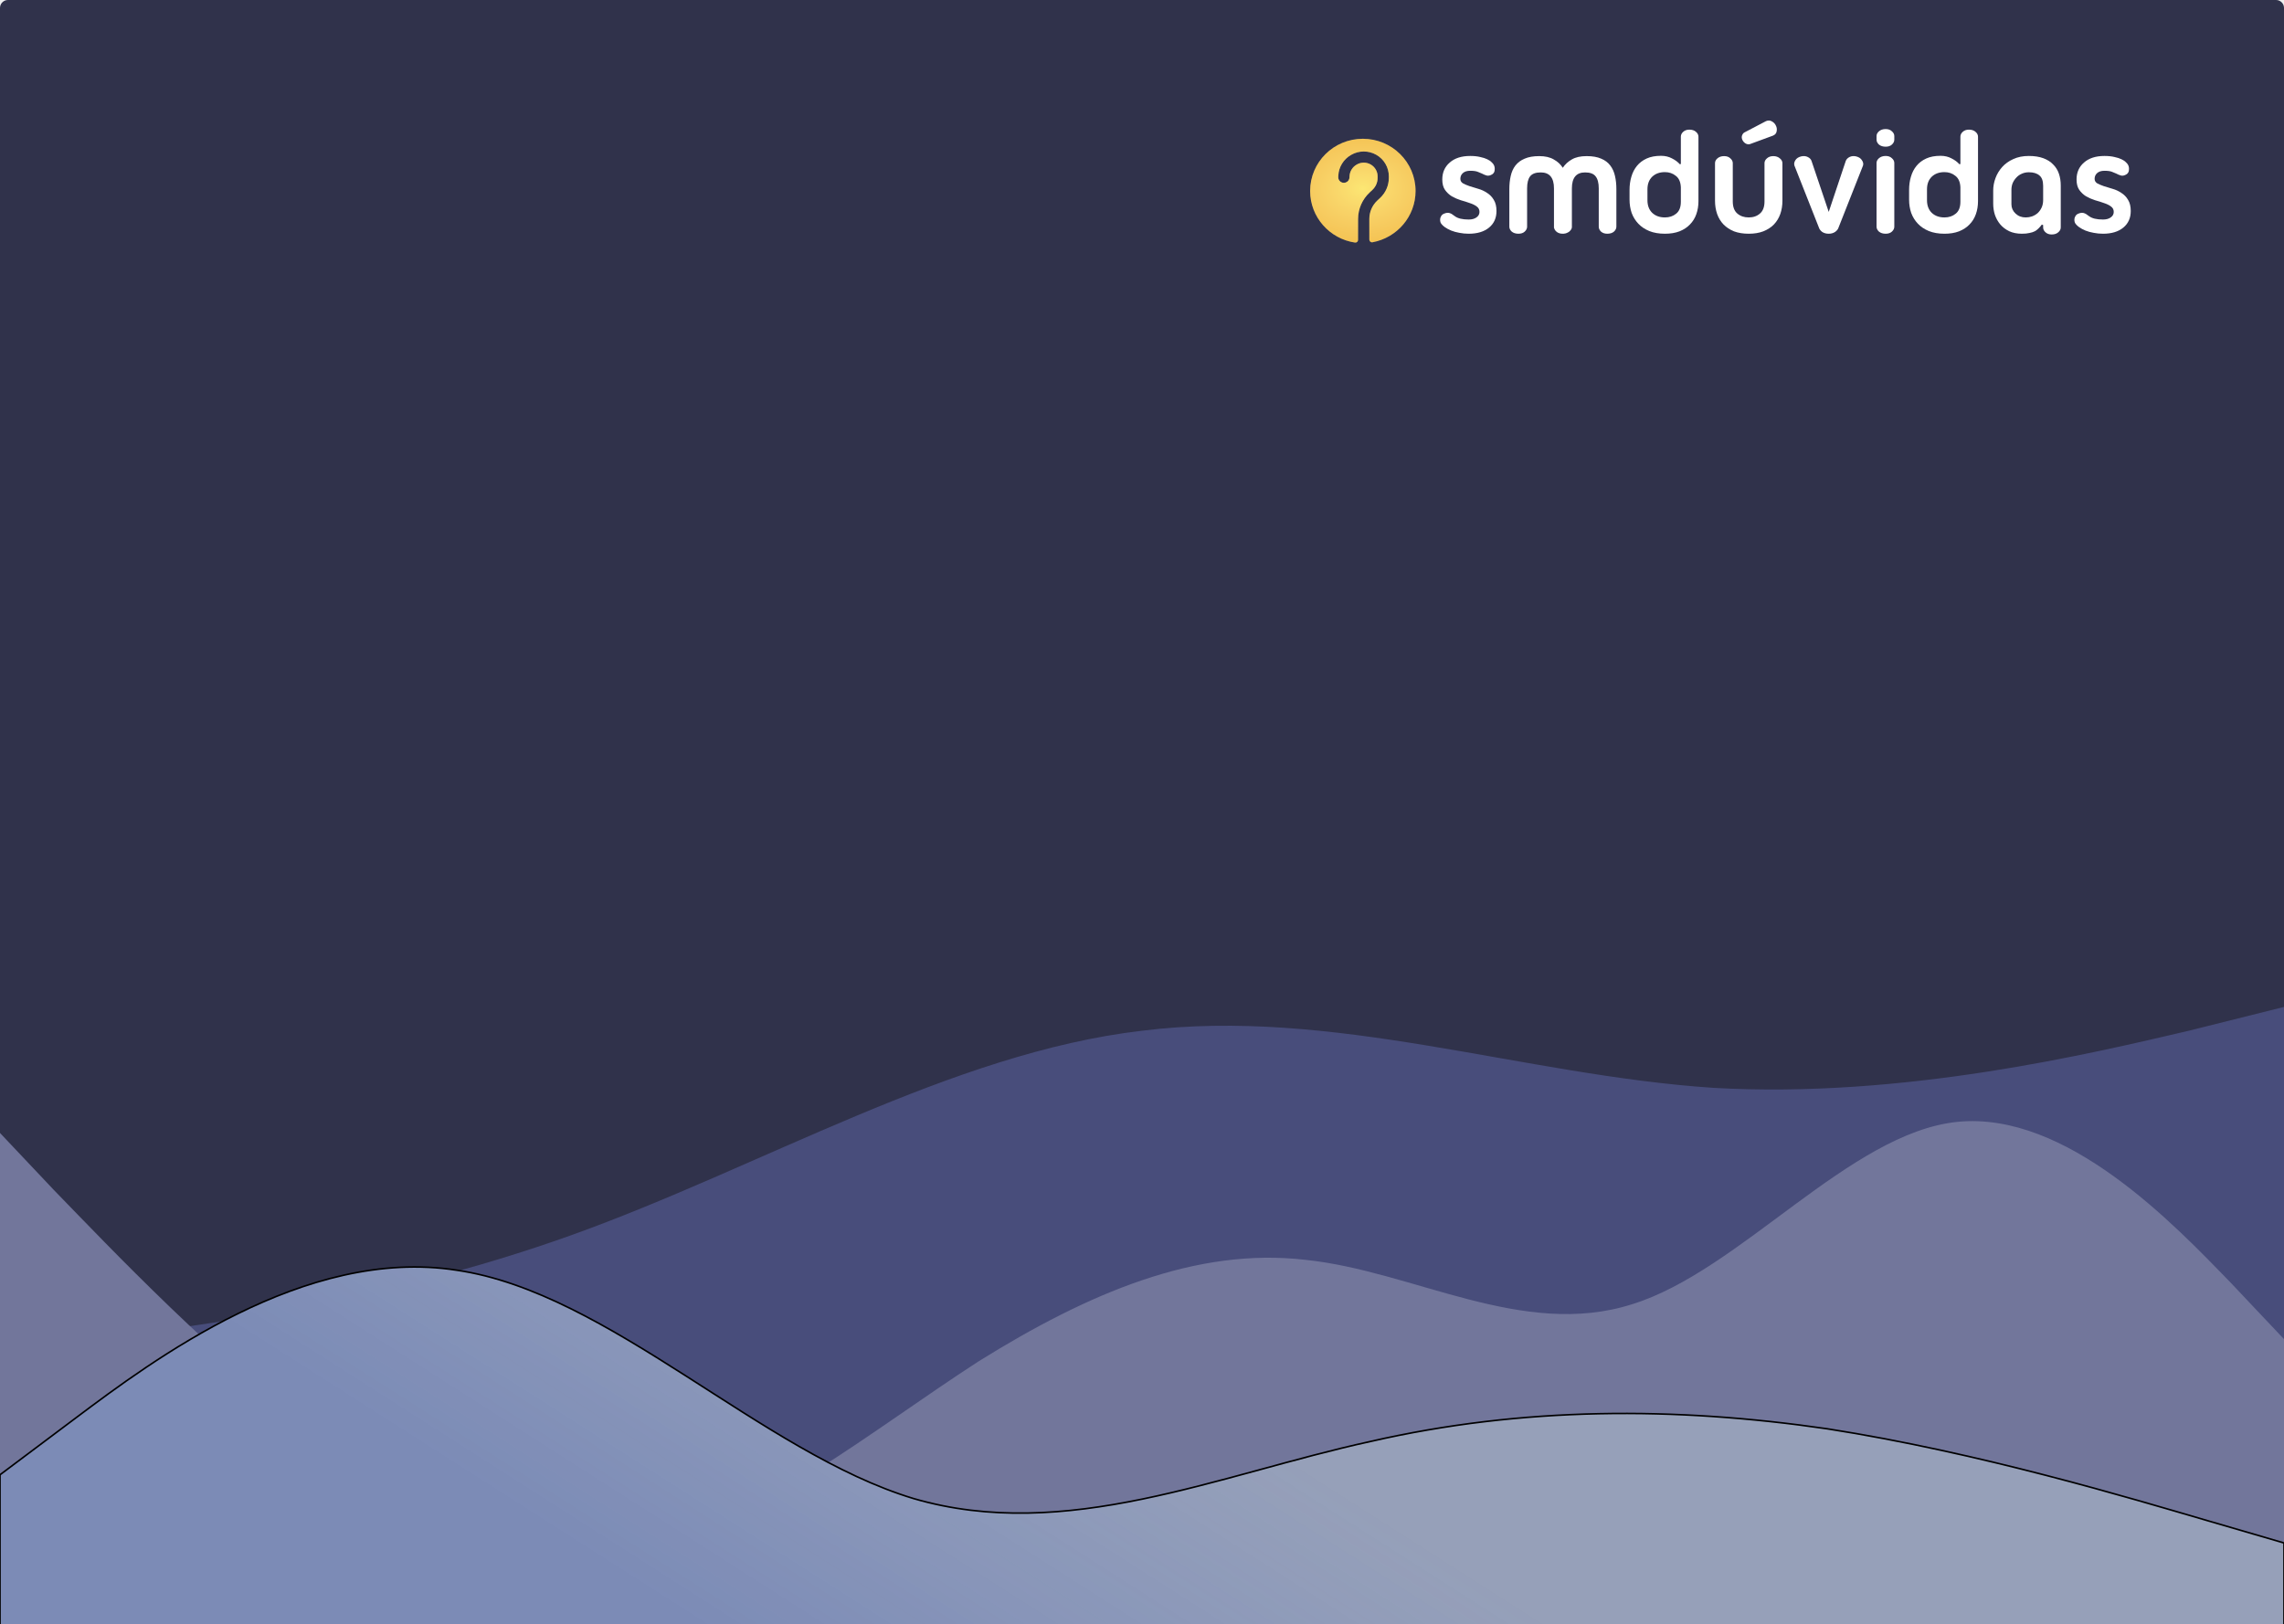
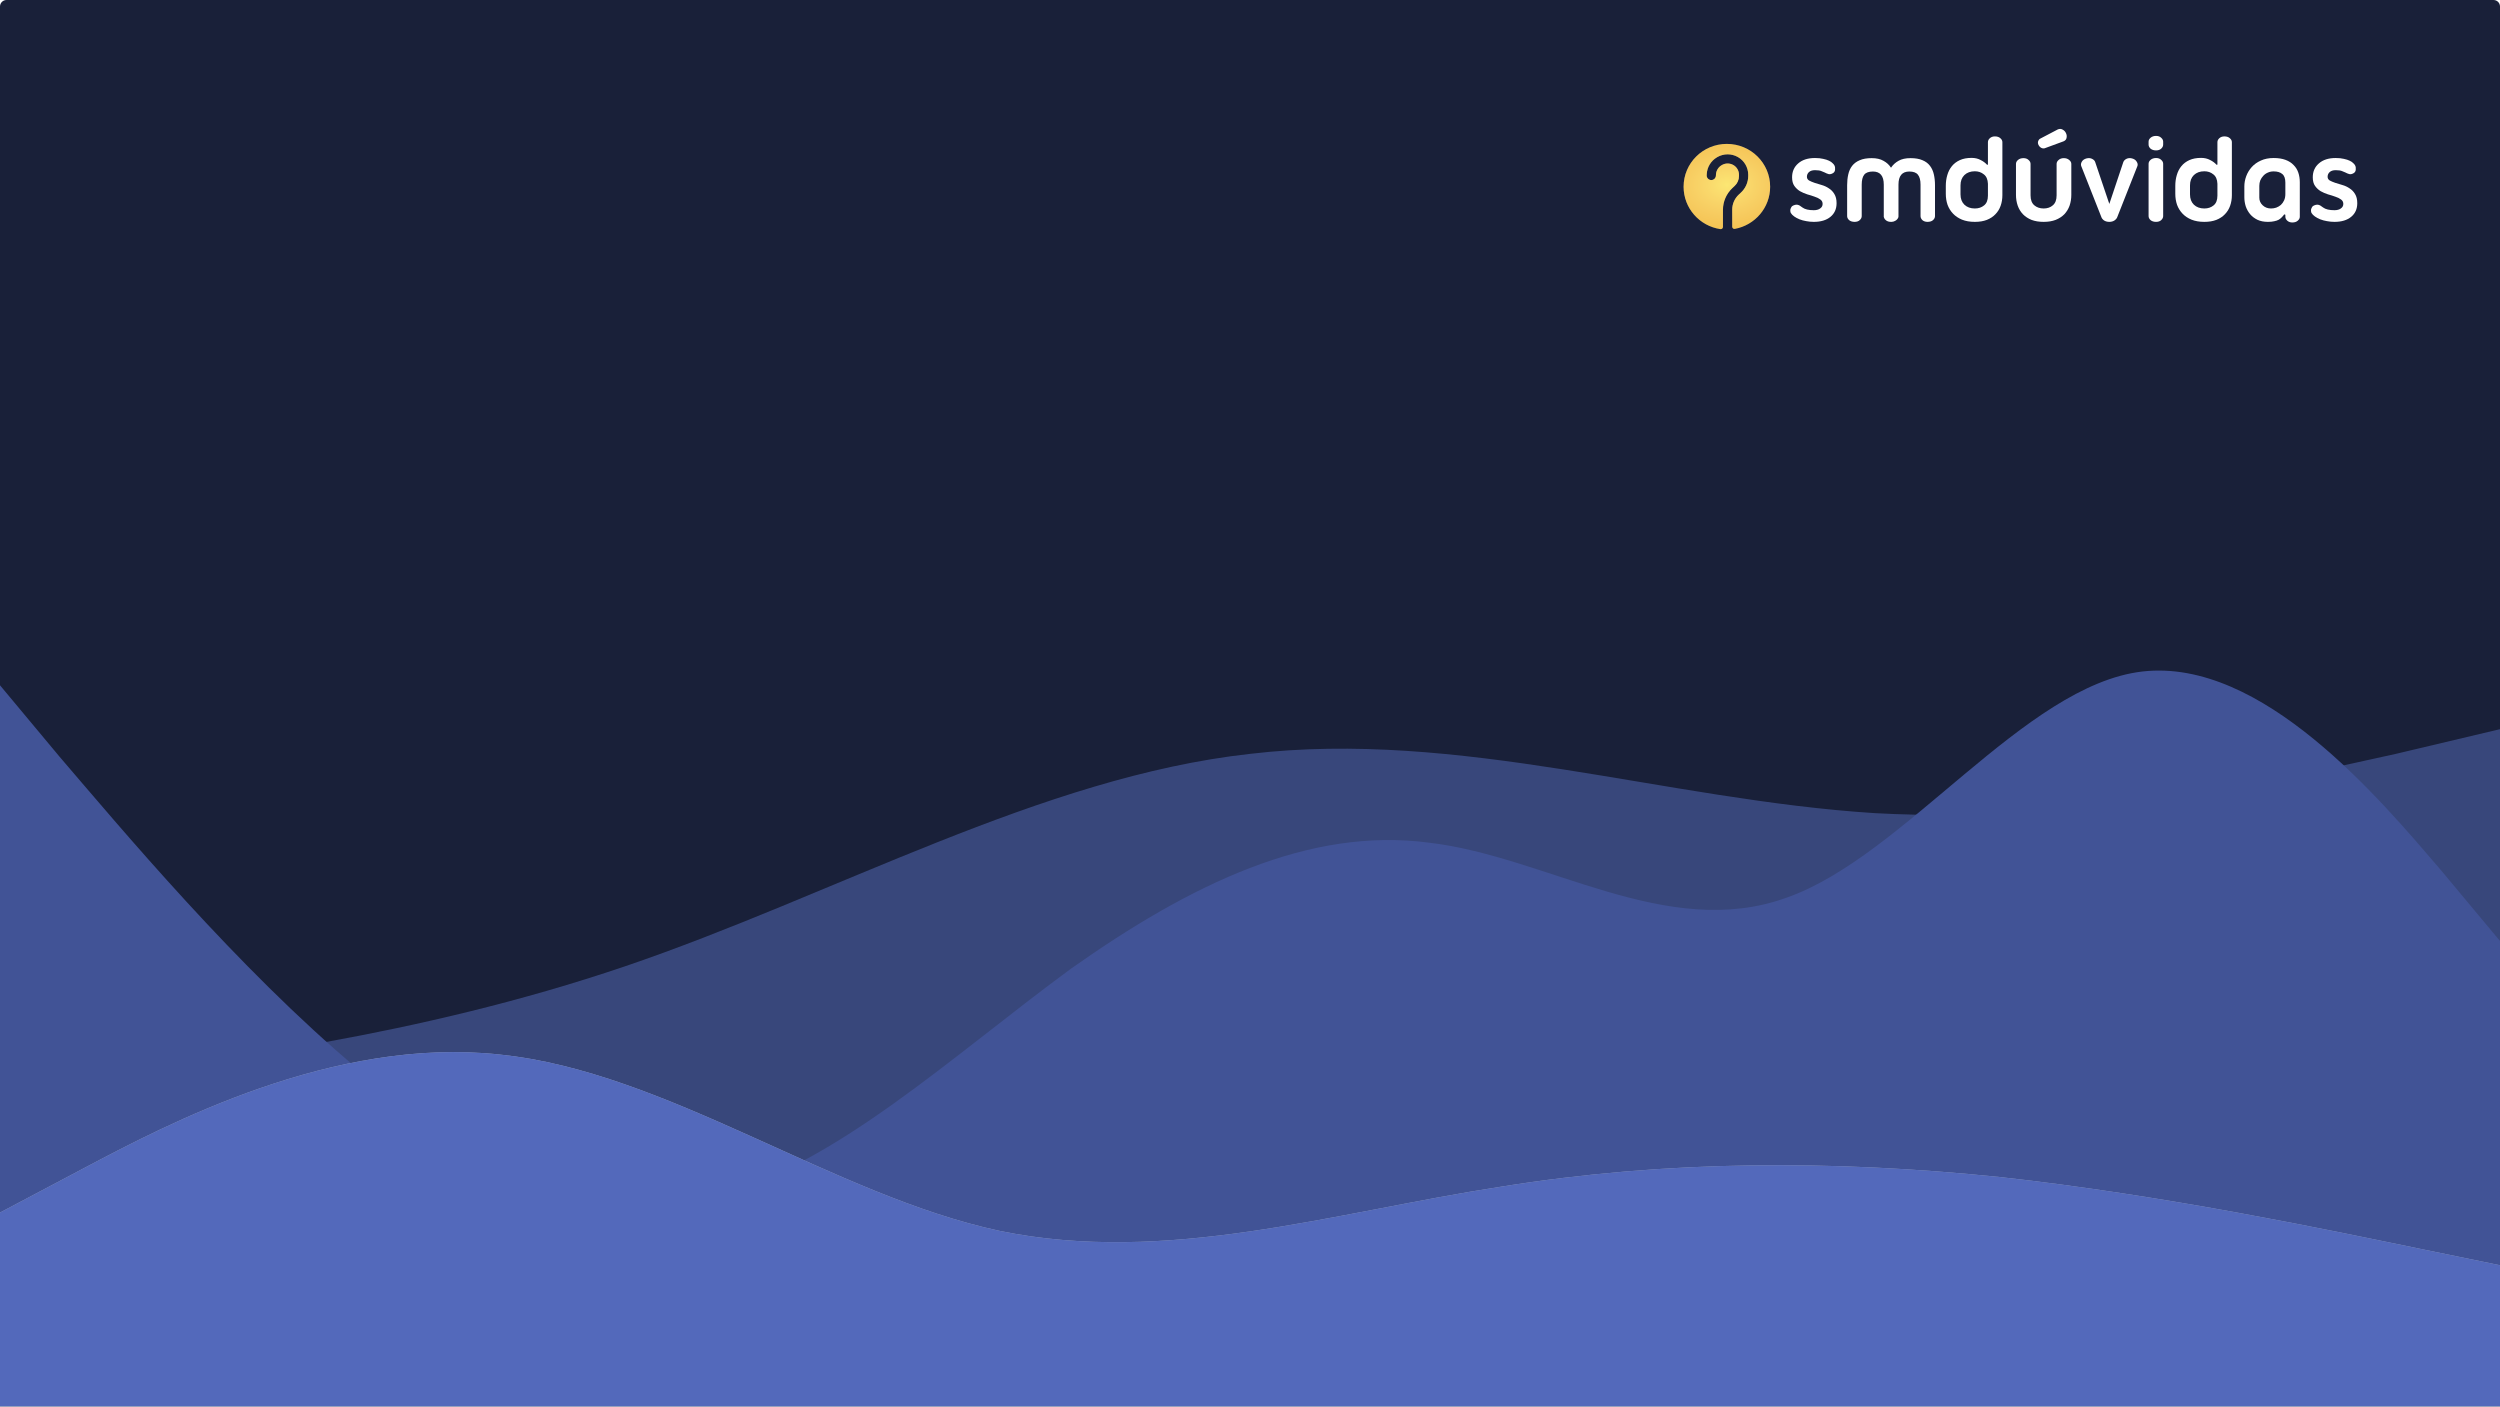
- <svg xmlns="http://www.w3.org/2000/svg" width="1440" height="1024" viewBox="0 0 1440 1024" fill="none">
-   <path d="M0 5C0 2.239 2.239 0 5 0H1435C1437.76 0 1440 2.239 1440 5V1024H0V5Z" fill="#30324B" />
-   <path fill-rule="evenodd" clip-rule="evenodd" d="M0 851L60 844C120 837 240 822 360 779C480 736 600 664 720 650C840 635 960 678 1080 686C1200 693 1320 664 1380 650L1440 635V1024H1380C1320 1024 1200 1024 1080 1024C960 1024 840 1024 720 1024C600 1024 480 1024 360 1024C240 1024 120 1024 60 1024H0V851Z" fill="#484D7B" />
-   <path fill-rule="evenodd" clip-rule="evenodd" d="M1440 844.476L1406 808.476C1371 772.476 1303 700.476 1234 707.476C1166 714.476 1097 801.476 1029 822.476C960 844.476 891 801.476 823 794.476C754 786.476 686 815.476 617 858.476C549 902.476 480 959.476 411 974.476C343 988.476 274 959.476 206 909.476C137 858.476 69 786.476 34 750.476L0 714.476V1060.48H34C69 1060.48 137 1060.48 206 1060.48C274 1060.48 343 1060.48 411 1060.48C480 1060.48 549 1060.48 617 1060.48C686 1060.48 754 1060.48 823 1060.48C891 1060.48 960 1060.48 1029 1060.48C1097 1060.48 1166 1060.48 1234 1060.48C1303 1060.48 1371 1060.48 1406 1060.48H1440V844.476Z" fill="#72769B" />
-   <path fill-rule="evenodd" clip-rule="evenodd" d="M0 930.027L48 894.027C96 858.027 192 786.027 288 801.027C384 815.027 480 916.027 576 945.027C672 973.027 768 930.027 864 909.027C960 887.027 1056 887.027 1152 901.027C1248 916.027 1344 945.027 1392 959.027L1440 973.027V1103.03H1392C1344 1103.03 1248 1103.03 1152 1103.03C1056 1103.03 960 1103.03 864 1103.03C768 1103.03 672 1103.03 576 1103.03C480 1103.03 384 1103.03 288 1103.03C192 1103.03 96 1103.03 48 1103.03H0V930.027Z" fill="#96A0B9" />
-   <path fill-rule="evenodd" clip-rule="evenodd" d="M0 930.027L48 894.027C96 858.027 192 786.027 288 801.027C384 815.027 480 916.027 576 945.027C672 973.027 768 930.027 864 909.027C960 887.027 1056 887.027 1152 901.027C1248 916.027 1344 945.027 1392 959.027L1440 973.027V1103.03H1392C1344 1103.03 1248 1103.03 1152 1103.03C1056 1103.03 960 1103.03 864 1103.03C768 1103.03 672 1103.03 576 1103.03C480 1103.03 384 1103.03 288 1103.03C192 1103.03 96 1103.03 48 1103.03H0V930.027Z" fill="url(#paint0_linear)" fill-opacity="0.2" />
-   <path fill-rule="evenodd" clip-rule="evenodd" d="M0 930.027L48 894.027C96 858.027 192 786.027 288 801.027C384 815.027 480 916.027 576 945.027C672 973.027 768 930.027 864 909.027C960 887.027 1056 887.027 1152 901.027C1248 916.027 1344 945.027 1392 959.027L1440 973.027V1103.03H1392C1344 1103.03 1248 1103.03 1152 1103.03C1056 1103.03 960 1103.03 864 1103.03C768 1103.03 672 1103.03 576 1103.03C480 1103.03 384 1103.03 288 1103.03C192 1103.03 96 1103.03 48 1103.03H0V930.027Z" stroke="black" />
-   <path d="M908.366 140.604C908.175 140.227 908.047 139.755 907.984 139.189C907.92 138.624 907.952 138.058 908.079 137.492C908.271 136.926 908.526 136.392 908.845 135.889C909.228 135.386 909.738 135.009 910.376 134.757C911.27 134.38 912.035 134.191 912.674 134.191C913.375 134.191 913.982 134.317 914.492 134.569C915.003 134.757 915.481 135.04 915.928 135.417C916.374 135.732 916.821 136.046 917.268 136.36C919.118 137.743 922.021 138.435 925.978 138.435C928.02 138.435 929.647 137.995 930.859 137.115C932.135 136.235 932.773 135.071 932.773 133.625C932.773 132.179 932.199 131.048 931.05 130.23C929.902 129.35 928.434 128.627 926.648 128.061C924.925 127.433 923.042 126.835 921.001 126.27C919.022 125.641 917.14 124.824 915.353 123.818C913.631 122.749 912.195 121.397 911.046 119.763C909.898 118.128 909.324 115.927 909.324 113.161C909.324 108.76 910.887 105.208 914.013 102.505C917.14 99.738 921.447 98.355 926.935 98.355C929.36 98.355 931.465 98.575 933.252 99.015C935.038 99.392 936.506 99.864 937.655 100.43C938.867 100.996 939.792 101.624 940.43 102.316C941.132 102.945 941.611 103.542 941.866 104.108C942.313 104.988 942.472 106.025 942.345 107.22C942.281 108.352 941.802 109.232 940.909 109.86C939.633 110.678 938.452 110.961 937.368 110.709C936.283 110.395 935.294 109.986 934.4 109.483C933.89 109.232 933.06 108.886 931.912 108.446C930.827 107.943 929.168 107.691 926.935 107.691C924.893 107.691 923.33 108.194 922.245 109.2C921.224 110.143 920.713 111.338 920.713 112.784C920.713 113.978 921.256 114.921 922.341 115.613C923.489 116.242 924.893 116.839 926.552 117.405C928.275 117.908 930.125 118.474 932.103 119.102C934.081 119.668 935.9 120.517 937.559 121.649C939.282 122.717 940.686 124.163 941.77 125.987C942.919 127.81 943.493 130.168 943.493 133.06C943.493 137.461 941.93 140.95 938.803 143.528C935.677 146.105 931.401 147.394 925.978 147.394C924 147.394 922.053 147.205 920.139 146.828C918.289 146.514 916.566 146.042 914.971 145.414C913.439 144.785 912.099 144.062 910.951 143.245C909.802 142.427 908.941 141.547 908.366 140.604Z" fill="white" />
-   <path d="M1000.32 98.45C1004.02 98.45 1007.08 98.984 1009.5 100.053C1011.93 101.059 1013.84 102.505 1015.25 104.391C1016.65 106.214 1017.64 108.414 1018.21 110.992C1018.79 113.507 1019.08 116.242 1019.08 119.197V142.962C1019.08 144.093 1018.57 145.131 1017.54 146.074C1016.52 146.954 1015.12 147.394 1013.33 147.394C1011.74 147.394 1010.43 146.954 1009.41 146.074C1008.45 145.131 1007.97 144.093 1007.97 142.962V118.819C1007.97 115.362 1007.3 112.815 1005.96 111.181C1004.69 109.546 1002.49 108.729 999.359 108.729C993.808 108.729 991.032 112.092 991.032 118.819V143.339L990.84 144.188L990.649 144.471C990.585 144.596 990.521 144.722 990.458 144.848C990.458 144.911 990.394 145.005 990.266 145.131C989.82 145.759 989.213 146.262 988.448 146.64C987.682 147.08 986.789 147.331 985.768 147.394H985.289C983.822 147.394 982.609 147.048 981.652 146.357C980.695 145.665 980.089 144.816 979.833 143.81C979.833 143.81 979.802 143.748 979.738 143.622V118.819C979.738 112.092 976.962 108.729 971.411 108.729C968.22 108.729 965.987 109.546 964.711 111.181C963.435 112.815 962.797 115.362 962.797 118.819V142.962C962.797 144.093 962.286 145.131 961.265 146.074C960.308 146.954 959 147.394 957.341 147.394C955.618 147.394 954.214 146.954 953.13 146.074C952.109 145.131 951.598 144.093 951.598 142.962V119.197C951.598 116.242 951.885 113.507 952.46 110.992C953.034 108.414 954.023 106.214 955.427 104.391C956.894 102.505 958.84 101.059 961.265 100.053C963.69 98.984 966.753 98.45 970.454 98.45C974.155 98.45 977.185 99.141 979.546 100.524C981.971 101.844 983.885 103.605 985.289 105.805C986.757 103.605 988.671 101.844 991.032 100.524C993.393 99.141 996.488 98.45 1000.32 98.45Z" fill="white" />
-   <path d="M1047.19 98.261C1049.81 98.261 1052.1 98.795 1054.08 99.864C1056.12 100.87 1057.78 102.096 1059.06 103.542L1059.73 103.448V86.19C1059.73 85.058 1060.21 84.052 1061.16 83.172C1062.18 82.229 1063.49 81.757 1065.09 81.757C1066.87 81.757 1068.28 82.229 1069.3 83.172C1070.32 84.052 1070.83 85.058 1070.83 86.19V126.835C1070.83 129.79 1070.38 132.525 1069.49 135.04C1068.6 137.555 1067.26 139.724 1065.47 141.547C1063.75 143.37 1061.55 144.816 1058.87 145.885C1056.25 146.891 1053.19 147.394 1049.68 147.394C1045.91 147.394 1042.63 146.828 1039.82 145.697C1037.08 144.565 1034.78 143.025 1032.93 141.076C1031.08 139.127 1029.67 136.863 1028.72 134.286C1027.82 131.645 1027.38 128.847 1027.38 125.892V119.763C1027.38 116.808 1027.76 114.041 1028.53 111.464C1029.29 108.823 1030.47 106.528 1032.07 104.579C1033.66 102.63 1035.7 101.09 1038.19 99.958C1040.68 98.827 1043.68 98.261 1047.19 98.261ZM1049.68 137.115C1052.49 137.115 1054.85 136.329 1056.76 134.757C1058.74 133.185 1059.73 130.671 1059.73 127.213V118.159C1059.6 114.827 1058.55 112.407 1056.57 110.898C1054.65 109.326 1052.36 108.54 1049.68 108.54C1046.36 108.54 1043.68 109.515 1041.64 111.464C1039.66 113.413 1038.67 116.053 1038.67 119.385V126.27C1038.67 129.602 1039.66 132.242 1041.64 134.191C1043.68 136.14 1046.36 137.115 1049.68 137.115Z" fill="white" />
-   <path d="M1102.52 147.394C1099.01 147.394 1095.91 146.891 1093.23 145.885C1090.62 144.816 1088.42 143.37 1086.63 141.547C1084.84 139.661 1083.5 137.461 1082.61 134.946C1081.72 132.368 1081.27 129.602 1081.27 126.647V102.882C1081.27 101.75 1081.78 100.744 1082.8 99.864C1083.89 98.921 1085.29 98.45 1087.01 98.45C1088.67 98.45 1089.98 98.921 1090.94 99.864C1091.96 100.744 1092.47 101.75 1092.47 102.882V127.024C1092.47 130.482 1093.43 133.028 1095.34 134.663C1097.25 136.297 1099.65 137.115 1102.52 137.115C1105.39 137.115 1107.75 136.297 1109.6 134.663C1111.52 133.028 1112.47 130.482 1112.47 127.024V102.882C1112.47 101.75 1112.98 100.744 1114 99.864C1115.03 98.921 1116.37 98.45 1118.02 98.45C1119.68 98.45 1121.06 98.921 1122.14 99.864C1123.22 100.744 1123.77 101.75 1123.77 102.882V126.647C1123.77 129.602 1123.32 132.368 1122.43 134.946C1121.53 137.461 1120.19 139.661 1118.41 141.547C1116.62 143.37 1114.39 144.816 1111.71 145.885C1109.09 146.891 1106.03 147.394 1102.52 147.394ZM1103.48 90.811C1102.71 91.125 1101.82 91.062 1100.8 90.622C1099.84 90.119 1099.11 89.365 1098.59 88.359C1098.08 87.353 1097.99 86.378 1098.31 85.435C1098.69 84.429 1099.23 83.769 1099.93 83.455L1113.43 76.382C1114.77 75.816 1116.01 75.879 1117.16 76.57C1118.31 77.199 1119.14 78.079 1119.65 79.211C1120.23 80.343 1120.39 81.537 1120.13 82.795C1119.94 84.052 1119.17 84.964 1117.83 85.53L1103.48 90.811Z" fill="white" />
-   <path d="M1159.18 143.433C1158.86 144.502 1158.13 145.445 1156.98 146.262C1155.83 147.017 1154.49 147.394 1152.96 147.394C1151.36 147.394 1149.99 147.017 1148.84 146.262C1147.76 145.445 1147.06 144.502 1146.74 143.433L1131.33 104.391C1131.01 103.322 1131.2 102.222 1131.9 101.09C1132.6 99.895 1133.82 99.078 1135.54 98.638C1137.13 98.261 1138.54 98.387 1139.75 99.015C1141.03 99.644 1141.82 100.493 1142.14 101.562L1152.96 133.625L1163.68 101.562C1164.06 100.493 1164.86 99.644 1166.07 99.015C1167.35 98.387 1168.75 98.261 1170.28 98.638C1172.01 99.078 1173.22 99.895 1173.92 101.09C1174.69 102.222 1174.91 103.322 1174.59 104.391L1159.18 143.433Z" fill="white" />
-   <path d="M1183.11 102.788C1183.11 101.656 1183.62 100.65 1184.64 99.77C1185.73 98.827 1187.13 98.355 1188.85 98.355C1190.51 98.355 1191.82 98.827 1192.78 99.77C1193.8 100.65 1194.31 101.656 1194.31 102.788V142.962C1194.31 144.093 1193.8 145.131 1192.78 146.074C1191.82 146.954 1190.51 147.394 1188.85 147.394C1187.13 147.394 1185.73 146.954 1184.64 146.074C1183.62 145.131 1183.11 144.093 1183.11 142.962V102.788ZM1183.11 85.812C1183.11 84.681 1183.62 83.675 1184.64 82.795C1185.73 81.852 1187.13 81.38 1188.85 81.38C1190.51 81.38 1191.82 81.852 1192.78 82.795C1193.8 83.675 1194.31 84.681 1194.31 85.812V88.076C1194.31 89.207 1193.8 90.245 1192.78 91.188C1191.82 92.068 1190.51 92.508 1188.85 92.508C1187.13 92.508 1185.73 92.068 1184.64 91.188C1183.62 90.245 1183.11 89.207 1183.11 88.076V85.812Z" fill="white" />
-   <path d="M1223.44 98.261C1226.06 98.261 1228.35 98.795 1230.33 99.864C1232.37 100.87 1234.03 102.096 1235.31 103.542L1235.98 103.448V86.19C1235.98 85.058 1236.46 84.052 1237.41 83.172C1238.43 82.229 1239.74 81.757 1241.34 81.757C1243.12 81.757 1244.53 82.229 1245.55 83.172C1246.57 84.052 1247.08 85.058 1247.08 86.19V126.835C1247.08 129.79 1246.63 132.525 1245.74 135.04C1244.85 137.555 1243.51 139.724 1241.72 141.547C1240 143.37 1237.8 144.816 1235.12 145.885C1232.5 146.891 1229.44 147.394 1225.93 147.394C1222.16 147.394 1218.88 146.828 1216.07 145.697C1213.33 144.565 1211.03 143.025 1209.18 141.076C1207.33 139.127 1205.92 136.863 1204.97 134.286C1204.07 131.645 1203.63 128.847 1203.63 125.892V119.763C1203.63 116.808 1204.01 114.041 1204.78 111.464C1205.54 108.823 1206.72 106.528 1208.32 104.579C1209.91 102.63 1211.95 101.09 1214.44 99.958C1216.93 98.827 1219.93 98.261 1223.44 98.261ZM1225.93 137.115C1228.74 137.115 1231.1 136.329 1233.01 134.757C1234.99 133.185 1235.98 130.671 1235.98 127.213V118.159C1235.85 114.827 1234.8 112.407 1232.82 110.898C1230.91 109.326 1228.61 108.54 1225.93 108.54C1222.61 108.54 1219.93 109.515 1217.89 111.464C1215.91 113.413 1214.92 116.053 1214.92 119.385V126.27C1214.92 129.602 1215.91 132.242 1217.89 134.191C1219.93 136.14 1222.61 137.115 1225.93 137.115Z" fill="white" />
-   <path d="M1293.51 147.866C1291.91 147.866 1290.61 147.394 1289.59 146.451C1288.63 145.571 1288.15 144.565 1288.15 143.433V141.924L1287.29 141.641C1286.71 142.459 1286.08 143.213 1285.37 143.905C1284.74 144.596 1283.94 145.225 1282.98 145.791C1282.02 146.294 1280.88 146.671 1279.54 146.923C1278.26 147.237 1276.66 147.394 1274.75 147.394C1271.69 147.394 1269.01 146.86 1266.71 145.791C1264.41 144.659 1262.53 143.213 1261.06 141.453C1259.6 139.692 1258.48 137.681 1257.71 135.417C1257.01 133.154 1256.66 130.828 1256.66 128.439V120.14C1256.66 117.499 1257.14 114.89 1258.1 112.312C1259.05 109.735 1260.46 107.408 1262.31 105.334C1264.16 103.259 1266.49 101.593 1269.29 100.336C1272.1 99.015 1275.39 98.355 1279.15 98.355C1282.66 98.355 1285.69 98.827 1288.25 99.77C1290.8 100.713 1292.87 102.033 1294.47 103.731C1296.13 105.365 1297.34 107.314 1298.1 109.578C1298.87 111.841 1299.25 114.324 1299.25 117.028V143.433C1299.25 144.565 1298.74 145.571 1297.72 146.451C1296.7 147.394 1295.3 147.866 1293.51 147.866ZM1288.15 117.216C1288.15 114.073 1287.35 111.872 1285.76 110.615C1284.23 109.295 1282.02 108.634 1279.15 108.634C1277.49 108.634 1275.99 108.949 1274.65 109.578C1273.31 110.143 1272.17 110.961 1271.21 112.029C1270.25 113.035 1269.49 114.198 1268.91 115.519C1268.4 116.839 1268.15 118.254 1268.15 119.763V128.816C1268.15 131.079 1269.01 133.028 1270.73 134.663C1272.45 136.297 1274.59 137.115 1277.14 137.115C1278.55 137.115 1279.89 136.895 1281.16 136.455C1282.5 135.952 1283.68 135.26 1284.7 134.38C1285.72 133.437 1286.55 132.274 1287.19 130.891C1287.83 129.507 1288.15 127.904 1288.15 126.081V117.216Z" fill="white" />
-   <path d="M1308.26 140.604C1308.07 140.227 1307.94 139.755 1307.87 139.189C1307.81 138.624 1307.84 138.058 1307.97 137.492C1308.16 136.926 1308.42 136.392 1308.74 135.889C1309.12 135.386 1309.63 135.009 1310.27 134.757C1311.16 134.38 1311.93 134.191 1312.56 134.191C1313.27 134.191 1313.87 134.317 1314.38 134.569C1314.89 134.757 1315.37 135.04 1315.82 135.417C1316.26 135.732 1316.71 136.046 1317.16 136.36C1319.01 137.743 1321.91 138.435 1325.87 138.435C1327.91 138.435 1329.54 137.995 1330.75 137.115C1332.03 136.235 1332.66 135.071 1332.66 133.625C1332.66 132.179 1332.09 131.048 1330.94 130.23C1329.79 129.35 1328.32 128.627 1326.54 128.061C1324.82 127.433 1322.93 126.835 1320.89 126.27C1318.91 125.641 1317.03 124.824 1315.24 123.818C1313.52 122.749 1312.09 121.397 1310.94 119.763C1309.79 118.128 1309.21 115.927 1309.21 113.161C1309.21 108.76 1310.78 105.208 1313.9 102.505C1317.03 99.738 1321.34 98.355 1326.83 98.355C1329.25 98.355 1331.36 98.575 1333.14 99.015C1334.93 99.392 1336.4 99.864 1337.54 100.43C1338.76 100.996 1339.68 101.624 1340.32 102.316C1341.02 102.945 1341.5 103.542 1341.76 104.108C1342.2 104.988 1342.36 106.025 1342.23 107.22C1342.17 108.352 1341.69 109.232 1340.8 109.86C1339.52 110.678 1338.34 110.961 1337.26 110.709C1336.17 110.395 1335.18 109.986 1334.29 109.483C1333.78 109.232 1332.95 108.886 1331.8 108.446C1330.72 107.943 1329.06 107.691 1326.83 107.691C1324.78 107.691 1323.22 108.194 1322.14 109.2C1321.11 110.143 1320.6 111.338 1320.6 112.784C1320.6 113.978 1321.15 114.921 1322.23 115.613C1323.38 116.242 1324.78 116.839 1326.44 117.405C1328.17 117.908 1330.02 118.474 1331.99 119.102C1333.97 119.668 1335.79 120.517 1337.45 121.649C1339.17 122.717 1340.58 124.163 1341.66 125.987C1342.81 127.81 1343.38 130.168 1343.38 133.06C1343.38 137.461 1341.82 140.95 1338.69 143.528C1335.57 146.105 1331.29 147.394 1325.87 147.394C1323.89 147.394 1321.94 147.205 1320.03 146.828C1318.18 146.514 1316.46 146.042 1314.86 145.414C1313.33 144.785 1311.99 144.062 1310.84 143.245C1309.69 142.427 1308.83 141.547 1308.26 140.604Z" fill="white" />
-   <path fill-rule="evenodd" clip-rule="evenodd" d="M863.324 151.11C863.324 152.164 864.259 152.984 865.305 152.793C880.76 149.967 892.467 136.55 892.467 120.425C892.467 102.247 877.588 87.51 859.234 87.51C840.879 87.51 826 102.247 826 120.425C826 136.947 838.29 150.625 854.309 152.982C855.339 153.133 856.234 152.32 856.234 151.289V138.076C856.234 131.757 858.861 125.716 863.496 121.374L865.269 119.713C867.356 117.757 868.539 115.037 868.539 112.191V111.189C868.539 108.101 866.872 105.248 864.168 103.71C861.463 102.171 858.133 102.183 855.439 103.741L855.301 103.821C852.69 105.332 851.021 108.041 850.86 111.032L850.809 111.967C850.705 113.903 849.036 115.389 847.081 115.286C845.126 115.183 843.625 113.529 843.73 111.593L843.78 110.658C844.068 105.308 847.054 100.46 851.725 97.758L851.864 97.678C856.751 94.851 862.791 94.829 867.698 97.621C872.604 100.411 875.629 105.586 875.629 111.189V112.191C875.629 116.967 873.644 121.532 870.141 124.815L868.368 126.475C865.148 129.491 863.324 133.687 863.324 138.076V151.11Z" fill="#F8E295" />
-   <path fill-rule="evenodd" clip-rule="evenodd" d="M863.324 151.11C863.324 152.164 864.259 152.984 865.305 152.793C880.76 149.967 892.467 136.55 892.467 120.425C892.467 102.247 877.588 87.51 859.234 87.51C840.879 87.51 826 102.247 826 120.425C826 136.947 838.29 150.625 854.309 152.982C855.339 153.133 856.234 152.32 856.234 151.289V138.076C856.234 131.757 858.861 125.716 863.496 121.374L865.269 119.713C867.356 117.757 868.539 115.037 868.539 112.191V111.189C868.539 108.101 866.872 105.248 864.168 103.71C861.463 102.171 858.133 102.183 855.439 103.741L855.301 103.821C852.69 105.332 851.021 108.041 850.86 111.032L850.809 111.967C850.705 113.903 849.036 115.389 847.081 115.286C845.126 115.183 843.625 113.529 843.73 111.593L843.78 110.658C844.068 105.308 847.054 100.46 851.725 97.758L851.864 97.678C856.751 94.851 862.791 94.829 867.698 97.621C872.604 100.411 875.629 105.586 875.629 111.189V112.191C875.629 116.967 873.644 121.532 870.141 124.815L868.368 126.475C865.148 129.491 863.324 133.687 863.324 138.076V151.11Z" fill="#F7BD28" fill-opacity="0.53" style="mix-blend-mode:multiply" />
-   <path fill-rule="evenodd" clip-rule="evenodd" d="M863.324 151.11C863.324 152.164 864.259 152.984 865.305 152.793C880.76 149.967 892.467 136.55 892.467 120.425C892.467 102.247 877.588 87.51 859.234 87.51C840.879 87.51 826 102.247 826 120.425C826 136.947 838.29 150.625 854.309 152.982C855.339 153.133 856.234 152.32 856.234 151.289V138.076C856.234 131.757 858.861 125.716 863.496 121.374L865.269 119.713C867.356 117.757 868.539 115.037 868.539 112.191V111.189C868.539 108.101 866.872 105.248 864.168 103.71C861.463 102.171 858.133 102.183 855.439 103.741L855.301 103.821C852.69 105.332 851.021 108.041 850.86 111.032L850.809 111.967C850.705 113.903 849.036 115.389 847.081 115.286C845.126 115.183 843.625 113.529 843.73 111.593L843.78 110.658C844.068 105.308 847.054 100.46 851.725 97.758L851.864 97.678C856.751 94.851 862.791 94.829 867.698 97.621C872.604 100.411 875.629 105.586 875.629 111.189V112.191C875.629 116.967 873.644 121.532 870.141 124.815L868.368 126.475C865.148 129.491 863.324 133.687 863.324 138.076V151.11Z" fill="url(#paint1_radial)" style="mix-blend-mode:screen" />
+ <svg xmlns="http://www.w3.org/2000/svg" width="1920" height="1080" viewBox="0 0 1920 1080" fill="none">
+   <g clip-path="url(#clip0)">
+     <rect width="1920" height="1080" fill="white" />
+     <path d="M0 5C0 2.239 2.239 0 5 0H1915C1917.76 0 1920 2.239 1920 5V1080H0V5Z" fill="#192039" />
+     <path fill-rule="evenodd" clip-rule="evenodd" d="M0 833.193L80 824.339C160 815.486 320 796.514 480 742.129C640 687.743 800 596.679 960 578.972C1120 560 1280 614.386 1440 624.504C1600 633.357 1760 596.679 1840 578.972L1920 560V1052H1840C1760 1052 1600 1052 1440 1052C1280 1052 1120 1052 960 1052C800 1052 640 1052 480 1052C320 1052 160 1052 80 1052H0V833.193Z" fill="#38477B" />
+     <path fill-rule="evenodd" clip-rule="evenodd" d="M1920 722.686L1874.67 668.301C1828 613.915 1737.33 505.144 1645.33 515.719C1554.67 526.294 1462.67 657.726 1372 689.451C1280 722.686 1188 657.726 1097.33 647.151C1005.33 635.065 914.667 678.876 822.667 743.836C732 810.308 640 896.418 548 919.079C457.333 940.229 365.333 896.418 274.667 820.882C182.667 743.836 92 635.065 45.333 580.679L-5.72205e-05 526.294V1049H45.333C92 1049 182.667 1049 274.667 1049C365.333 1049 457.333 1049 548 1049C640 1049 732 1049 822.667 1049C914.667 1049 1005.33 1049 1097.33 1049C1188 1049 1280 1049 1372 1049C1462.67 1049 1554.67 1049 1645.33 1049C1737.33 1049 1828 1049 1874.67 1049H1920V722.686Z" fill="#415396" />
+     <path fill-rule="evenodd" clip-rule="evenodd" d="M0 931.258L64 897.392C128 863.527 256 795.796 384 809.907C512 823.076 640 918.088 768 945.368C896 971.708 1024 931.258 1152 911.503C1280 890.807 1408 890.807 1536 903.977C1664 918.088 1792 945.368 1856 958.538L1920 971.708V1094H1856C1792 1094 1664 1094 1536 1094C1408 1094 1280 1094 1152 1094C1024 1094 896 1094 768 1094C640 1094 512 1094 384 1094C256 1094 128 1094 64 1094H0V931.258Z" fill="#96A0B9" />
+     <path fill-rule="evenodd" clip-rule="evenodd" d="M0 931.258L64 897.392C128 863.527 256 795.796 384 809.907C512 823.076 640 918.088 768 945.368C896 971.708 1024 931.258 1152 911.503C1280 890.807 1408 890.807 1536 903.977C1664 918.088 1792 945.368 1856 958.538L1920 971.708V1094H1856C1792 1094 1664 1094 1536 1094C1408 1094 1280 1094 1152 1094C1024 1094 896 1094 768 1094C640 1094 512 1094 384 1094C256 1094 128 1094 64 1094H0V931.258Z" fill="#5369BB" />
+     <path d="M1375.37 163.604C1375.17 163.227 1375.05 162.755 1374.98 162.189C1374.92 161.624 1374.95 161.058 1375.08 160.492C1375.27 159.926 1375.53 159.392 1375.84 158.889C1376.23 158.386 1376.74 158.009 1377.38 157.757C1378.27 157.38 1379.04 157.191 1379.67 157.191C1380.38 157.191 1380.98 157.317 1381.49 157.569C1382 157.757 1382.48 158.04 1382.93 158.417C1383.37 158.732 1383.82 159.046 1384.27 159.36C1386.12 160.743 1389.02 161.435 1392.98 161.435C1395.02 161.435 1396.65 160.995 1397.86 160.115C1399.14 159.235 1399.77 158.071 1399.77 156.625C1399.77 155.179 1399.2 154.048 1398.05 153.23C1396.9 152.35 1395.43 151.627 1393.65 151.061C1391.92 150.433 1390.04 149.835 1388 149.27C1386.02 148.641 1384.14 147.824 1382.35 146.818C1380.63 145.749 1379.19 144.397 1378.05 142.763C1376.9 141.128 1376.32 138.927 1376.32 136.161C1376.32 131.76 1377.89 128.208 1381.01 125.505C1384.14 122.738 1388.45 121.355 1393.93 121.355C1396.36 121.355 1398.47 121.575 1400.25 122.015C1402.04 122.393 1403.51 122.864 1404.65 123.43C1405.87 123.996 1406.79 124.624 1407.43 125.316C1408.13 125.945 1408.61 126.542 1408.87 127.108C1409.31 127.988 1409.47 129.025 1409.34 130.22C1409.28 131.352 1408.8 132.232 1407.91 132.86C1406.63 133.678 1405.45 133.961 1404.37 133.709C1403.28 133.395 1402.29 132.986 1401.4 132.483C1400.89 132.232 1400.06 131.886 1398.91 131.446C1397.83 130.943 1396.17 130.691 1393.93 130.691C1391.89 130.691 1390.33 131.194 1389.24 132.2C1388.22 133.143 1387.71 134.338 1387.71 135.784C1387.71 136.978 1388.26 137.921 1389.34 138.613C1390.49 139.242 1391.89 139.839 1393.55 140.405C1395.27 140.908 1397.13 141.474 1399.1 142.102C1401.08 142.668 1402.9 143.517 1404.56 144.649C1406.28 145.717 1407.69 147.163 1408.77 148.987C1409.92 150.81 1410.49 153.168 1410.49 156.06C1410.49 160.461 1408.93 163.95 1405.8 166.528C1402.68 169.105 1398.4 170.394 1392.98 170.394C1391 170.394 1389.05 170.205 1387.14 169.828C1385.29 169.514 1383.57 169.042 1381.97 168.414C1380.44 167.785 1379.1 167.062 1377.95 166.245C1376.8 165.427 1375.94 164.547 1375.37 163.604Z" fill="white" />
+     <path d="M1467.32 121.449C1471.02 121.449 1474.08 121.984 1476.5 123.053C1478.93 124.059 1480.84 125.505 1482.25 127.391C1483.65 129.214 1484.64 131.414 1485.21 133.992C1485.79 136.507 1486.08 139.242 1486.08 142.197V165.962C1486.08 167.093 1485.57 168.131 1484.54 169.074C1483.52 169.954 1482.12 170.394 1480.33 170.394C1478.74 170.394 1477.43 169.954 1476.41 169.074C1475.45 168.131 1474.97 167.093 1474.97 165.962V141.819C1474.97 138.362 1474.3 135.815 1472.96 134.181C1471.69 132.546 1469.49 131.729 1466.36 131.729C1460.81 131.729 1458.03 135.092 1458.03 141.819V166.339L1457.84 167.188L1457.65 167.471C1457.59 167.596 1457.52 167.722 1457.46 167.848C1457.46 167.911 1457.39 168.005 1457.27 168.131C1456.82 168.759 1456.21 169.262 1455.45 169.64C1454.68 170.08 1453.79 170.331 1452.77 170.394H1452.29C1450.82 170.394 1449.61 170.048 1448.65 169.357C1447.69 168.665 1447.09 167.816 1446.83 166.81C1446.83 166.81 1446.8 166.748 1446.74 166.622V141.819C1446.74 135.092 1443.96 131.729 1438.41 131.729C1435.22 131.729 1432.99 132.546 1431.71 134.181C1430.43 135.815 1429.8 138.362 1429.8 141.819V165.962C1429.8 167.093 1429.29 168.131 1428.27 169.074C1427.31 169.954 1426 170.394 1424.34 170.394C1422.62 170.394 1421.21 169.954 1420.13 169.074C1419.11 168.131 1418.6 167.093 1418.6 165.962V142.197C1418.6 139.242 1418.89 136.507 1419.46 133.992C1420.03 131.414 1421.02 129.214 1422.43 127.391C1423.89 125.505 1425.84 124.059 1428.27 123.053C1430.69 121.984 1433.75 121.449 1437.45 121.449C1441.15 121.449 1444.19 122.141 1446.55 123.524C1448.97 124.844 1450.89 126.605 1452.29 128.805C1453.76 126.605 1455.67 124.844 1458.03 123.524C1460.39 122.141 1463.49 121.449 1467.32 121.449Z" fill="white" />
+     <path d="M1514.19 121.261C1516.81 121.261 1519.1 121.795 1521.08 122.864C1523.12 123.87 1524.78 125.096 1526.06 126.542L1526.73 126.448V109.19C1526.73 108.058 1527.21 107.052 1528.16 106.172C1529.18 105.229 1530.49 104.757 1532.09 104.757C1533.87 104.757 1535.28 105.229 1536.3 106.172C1537.32 107.052 1537.83 108.058 1537.83 109.19V149.835C1537.83 152.79 1537.38 155.525 1536.49 158.04C1535.6 160.555 1534.26 162.724 1532.47 164.547C1530.75 166.37 1528.55 167.816 1525.87 168.885C1523.25 169.891 1520.19 170.394 1516.68 170.394C1512.91 170.394 1509.63 169.828 1506.82 168.697C1504.08 167.565 1501.78 166.025 1499.93 164.076C1498.08 162.127 1496.67 159.863 1495.72 157.286C1494.82 154.645 1494.38 151.847 1494.38 148.892V142.763C1494.38 139.808 1494.76 137.041 1495.53 134.464C1496.29 131.823 1497.47 129.528 1499.07 127.579C1500.66 125.63 1502.7 124.09 1505.19 122.958C1507.68 121.827 1510.68 121.261 1514.19 121.261ZM1516.68 160.115C1519.49 160.115 1521.85 159.329 1523.76 157.757C1525.74 156.185 1526.73 153.671 1526.73 150.213V141.159C1526.6 137.827 1525.55 135.407 1523.57 133.898C1521.66 132.326 1519.36 131.54 1516.68 131.54C1513.36 131.54 1510.68 132.515 1508.64 134.464C1506.66 136.413 1505.67 139.053 1505.67 142.385V149.27C1505.67 152.602 1506.66 155.242 1508.64 157.191C1510.68 159.14 1513.36 160.115 1516.68 160.115Z" fill="white" />
+     <path d="M1569.52 170.394C1566.01 170.394 1562.91 169.891 1560.23 168.885C1557.62 167.816 1555.42 166.37 1553.63 164.547C1551.84 162.661 1550.5 160.461 1549.61 157.946C1548.72 155.368 1548.27 152.602 1548.27 149.647V125.882C1548.27 124.75 1548.78 123.744 1549.8 122.864C1550.89 121.921 1552.29 121.449 1554.01 121.449C1555.67 121.449 1556.98 121.921 1557.94 122.864C1558.96 123.744 1559.47 124.75 1559.47 125.882V150.024C1559.47 153.482 1560.43 156.028 1562.34 157.663C1564.25 159.297 1566.65 160.115 1569.52 160.115C1572.39 160.115 1574.75 159.297 1576.6 157.663C1578.52 156.028 1579.47 153.482 1579.47 150.024V125.882C1579.47 124.75 1579.98 123.744 1581 122.864C1582.03 121.921 1583.37 121.449 1585.02 121.449C1586.68 121.449 1588.06 121.921 1589.14 122.864C1590.22 123.744 1590.77 124.75 1590.77 125.882V149.647C1590.77 152.602 1590.32 155.368 1589.43 157.946C1588.53 160.461 1587.19 162.661 1585.41 164.547C1583.62 166.37 1581.39 167.816 1578.71 168.885C1576.09 169.891 1573.03 170.394 1569.52 170.394ZM1570.48 113.811C1569.71 114.125 1568.82 114.062 1567.8 113.622C1566.84 113.119 1566.11 112.365 1565.59 111.359C1565.08 110.353 1564.99 109.378 1565.31 108.435C1565.69 107.429 1566.23 106.769 1566.93 106.455L1580.43 99.382C1581.77 98.816 1583.01 98.879 1584.16 99.57C1585.31 100.199 1586.14 101.079 1586.65 102.211C1587.23 103.343 1587.39 104.537 1587.13 105.795C1586.94 107.052 1586.17 107.964 1584.83 108.53L1570.48 113.811Z" fill="white" />
+     <path d="M1626.18 166.433C1625.86 167.502 1625.13 168.445 1623.98 169.262C1622.83 170.017 1621.49 170.394 1619.96 170.394C1618.36 170.394 1616.99 170.017 1615.84 169.262C1614.76 168.445 1614.06 167.502 1613.74 166.433L1598.33 127.391C1598.01 126.322 1598.2 125.222 1598.9 124.09C1599.6 122.895 1600.82 122.078 1602.54 121.638C1604.13 121.261 1605.54 121.387 1606.75 122.015C1608.03 122.644 1608.82 123.493 1609.14 124.562L1619.96 156.625L1630.68 124.562C1631.06 123.493 1631.86 122.644 1633.07 122.015C1634.35 121.387 1635.75 121.261 1637.28 121.638C1639.01 122.078 1640.22 122.895 1640.92 124.09C1641.69 125.222 1641.91 126.322 1641.59 127.391L1626.18 166.433Z" fill="white" />
+     <path d="M1650.11 125.788C1650.11 124.656 1650.62 123.65 1651.64 122.77C1652.73 121.827 1654.13 121.355 1655.85 121.355C1657.51 121.355 1658.82 121.827 1659.78 122.77C1660.8 123.65 1661.31 124.656 1661.31 125.788V165.962C1661.31 167.093 1660.8 168.131 1659.78 169.074C1658.82 169.954 1657.51 170.394 1655.85 170.394C1654.13 170.394 1652.73 169.954 1651.64 169.074C1650.62 168.131 1650.11 167.093 1650.11 165.962V125.788ZM1650.11 108.813C1650.11 107.681 1650.62 106.675 1651.64 105.795C1652.73 104.852 1654.13 104.38 1655.85 104.38C1657.51 104.38 1658.82 104.852 1659.78 105.795C1660.8 106.675 1661.31 107.681 1661.31 108.813V111.076C1661.31 112.208 1660.8 113.245 1659.78 114.188C1658.82 115.068 1657.51 115.508 1655.85 115.508C1654.13 115.508 1652.73 115.068 1651.64 114.188C1650.62 113.245 1650.11 112.208 1650.11 111.076V108.813Z" fill="white" />
+     <path d="M1690.44 121.261C1693.06 121.261 1695.35 121.795 1697.33 122.864C1699.37 123.87 1701.03 125.096 1702.31 126.542L1702.98 126.448V109.19C1702.98 108.058 1703.46 107.052 1704.41 106.172C1705.43 105.229 1706.74 104.757 1708.34 104.757C1710.12 104.757 1711.53 105.229 1712.55 106.172C1713.57 107.052 1714.08 108.058 1714.08 109.19V149.835C1714.08 152.79 1713.63 155.525 1712.74 158.04C1711.85 160.555 1710.51 162.724 1708.72 164.547C1707 166.37 1704.8 167.816 1702.12 168.885C1699.5 169.891 1696.44 170.394 1692.93 170.394C1689.16 170.394 1685.88 169.828 1683.07 168.697C1680.33 167.565 1678.03 166.025 1676.18 164.076C1674.33 162.127 1672.92 159.863 1671.97 157.286C1671.07 154.645 1670.63 151.847 1670.63 148.892V142.763C1670.63 139.808 1671.01 137.041 1671.78 134.464C1672.54 131.823 1673.72 129.528 1675.32 127.579C1676.91 125.63 1678.95 124.09 1681.44 122.958C1683.93 121.827 1686.93 121.261 1690.44 121.261ZM1692.93 160.115C1695.74 160.115 1698.1 159.329 1700.01 157.757C1701.99 156.185 1702.98 153.671 1702.98 150.213V141.159C1702.85 137.827 1701.8 135.407 1699.82 133.898C1697.91 132.326 1695.61 131.54 1692.93 131.54C1689.61 131.54 1686.93 132.515 1684.89 134.464C1682.91 136.413 1681.92 139.053 1681.92 142.385V149.27C1681.92 152.602 1682.91 155.242 1684.89 157.191C1686.93 159.14 1689.61 160.115 1692.93 160.115Z" fill="white" />
+     <path d="M1760.51 170.866C1758.91 170.866 1757.61 170.394 1756.59 169.451C1755.63 168.571 1755.15 167.565 1755.15 166.433V164.924L1754.29 164.641C1753.71 165.459 1753.08 166.213 1752.37 166.905C1751.74 167.596 1750.94 168.225 1749.98 168.791C1749.02 169.294 1747.88 169.671 1746.54 169.923C1745.26 170.237 1743.66 170.394 1741.75 170.394C1738.69 170.394 1736.01 169.86 1733.71 168.791C1731.41 167.659 1729.53 166.213 1728.06 164.453C1726.6 162.692 1725.48 160.681 1724.71 158.417C1724.01 156.154 1723.66 153.828 1723.66 151.439V143.14C1723.66 140.499 1724.14 137.89 1725.1 135.312C1726.05 132.735 1727.46 130.408 1729.31 128.334C1731.16 126.259 1733.49 124.593 1736.29 123.336C1739.1 122.015 1742.39 121.355 1746.15 121.355C1749.66 121.355 1752.69 121.827 1755.25 122.77C1757.8 123.713 1759.87 125.033 1761.47 126.731C1763.13 128.365 1764.34 130.314 1765.1 132.578C1765.87 134.841 1766.25 137.324 1766.25 140.028V166.433C1766.25 167.565 1765.74 168.571 1764.72 169.451C1763.7 170.394 1762.3 170.866 1760.51 170.866ZM1755.15 140.216C1755.15 137.073 1754.35 134.872 1752.76 133.615C1751.23 132.295 1749.02 131.634 1746.15 131.634C1744.49 131.634 1742.99 131.949 1741.65 132.578C1740.31 133.143 1739.17 133.961 1738.21 135.029C1737.25 136.035 1736.49 137.198 1735.91 138.519C1735.4 139.839 1735.15 141.254 1735.15 142.763V151.816C1735.15 154.079 1736.01 156.028 1737.73 157.663C1739.45 159.297 1741.59 160.115 1744.14 160.115C1745.55 160.115 1746.89 159.895 1748.16 159.455C1749.5 158.952 1750.68 158.26 1751.7 157.38C1752.72 156.437 1753.55 155.274 1754.19 153.891C1754.83 152.507 1755.15 150.904 1755.15 149.081V140.216Z" fill="white" />
+     <path d="M1775.26 163.604C1775.07 163.227 1774.94 162.755 1774.87 162.189C1774.81 161.624 1774.84 161.058 1774.97 160.492C1775.16 159.926 1775.42 159.392 1775.74 158.889C1776.12 158.386 1776.63 158.009 1777.27 157.757C1778.16 157.38 1778.93 157.191 1779.56 157.191C1780.27 157.191 1780.87 157.317 1781.38 157.569C1781.89 157.757 1782.37 158.04 1782.82 158.417C1783.26 158.732 1783.71 159.046 1784.16 159.36C1786.01 160.743 1788.91 161.435 1792.87 161.435C1794.91 161.435 1796.54 160.995 1797.75 160.115C1799.03 159.235 1799.66 158.071 1799.66 156.625C1799.66 155.179 1799.09 154.048 1797.94 153.23C1796.79 152.35 1795.32 151.627 1793.54 151.061C1791.82 150.433 1789.93 149.835 1787.89 149.27C1785.91 148.641 1784.03 147.824 1782.24 146.818C1780.52 145.749 1779.09 144.397 1777.94 142.763C1776.79 141.128 1776.21 138.927 1776.21 136.161C1776.21 131.76 1777.78 128.208 1780.9 125.505C1784.03 122.738 1788.34 121.355 1793.83 121.355C1796.25 121.355 1798.36 121.575 1800.14 122.015C1801.93 122.393 1803.4 122.864 1804.54 123.43C1805.76 123.996 1806.68 124.624 1807.32 125.316C1808.02 125.945 1808.5 126.542 1808.76 127.108C1809.2 127.988 1809.36 129.025 1809.23 130.22C1809.17 131.352 1808.69 132.232 1807.8 132.86C1806.52 133.678 1805.34 133.961 1804.26 133.709C1803.17 133.395 1802.18 132.986 1801.29 132.483C1800.78 132.232 1799.95 131.886 1798.8 131.446C1797.72 130.943 1796.06 130.691 1793.83 130.691C1791.78 130.691 1790.22 131.194 1789.14 132.2C1788.11 133.143 1787.6 134.338 1787.6 135.784C1787.6 136.978 1788.15 137.921 1789.23 138.613C1790.38 139.242 1791.78 139.839 1793.44 140.405C1795.17 140.908 1797.02 141.474 1798.99 142.102C1800.97 142.668 1802.79 143.517 1804.45 144.649C1806.17 145.717 1807.58 147.163 1808.66 148.987C1809.81 150.81 1810.38 153.168 1810.38 156.06C1810.38 160.461 1808.82 163.95 1805.69 166.528C1802.57 169.105 1798.29 170.394 1792.87 170.394C1790.89 170.394 1788.94 170.205 1787.03 169.828C1785.18 169.514 1783.46 169.042 1781.86 168.414C1780.33 167.785 1778.99 167.062 1777.84 166.245C1776.69 165.427 1775.83 164.547 1775.26 163.604Z" fill="white" />
+     <path fill-rule="evenodd" clip-rule="evenodd" d="M1330.32 174.11C1330.32 175.164 1331.26 175.984 1332.31 175.793C1347.76 172.967 1359.47 159.55 1359.47 143.425C1359.47 125.247 1344.59 110.51 1326.23 110.51C1307.88 110.51 1293 125.247 1293 143.425C1293 159.947 1305.29 173.625 1321.31 175.982C1322.34 176.133 1323.23 175.32 1323.23 174.289V161.076C1323.23 154.757 1325.86 148.716 1330.5 144.374L1332.27 142.713C1334.36 140.757 1335.54 138.037 1335.54 135.191V134.189C1335.54 131.101 1333.87 128.248 1331.17 126.71C1328.46 125.171 1325.13 125.183 1322.44 126.741L1322.3 126.821C1319.69 128.332 1318.02 131.041 1317.86 134.032L1317.81 134.967C1317.71 136.903 1316.04 138.389 1314.08 138.286C1312.13 138.183 1310.63 136.529 1310.73 134.593L1310.78 133.658C1311.07 128.308 1314.05 123.46 1318.73 120.758L1318.86 120.678C1323.75 117.851 1329.79 117.829 1334.7 120.621C1339.6 123.411 1342.63 128.586 1342.63 134.189V135.191C1342.63 139.967 1340.64 144.532 1337.14 147.815L1335.37 149.475C1332.15 152.491 1330.32 156.687 1330.32 161.076V174.11Z" fill="#F8E295" />
+     <path fill-rule="evenodd" clip-rule="evenodd" d="M1330.32 174.11C1330.32 175.164 1331.26 175.984 1332.31 175.793C1347.76 172.967 1359.47 159.55 1359.47 143.425C1359.47 125.247 1344.59 110.51 1326.23 110.51C1307.88 110.51 1293 125.247 1293 143.425C1293 159.947 1305.29 173.625 1321.31 175.982C1322.34 176.133 1323.23 175.32 1323.23 174.289V161.076C1323.23 154.757 1325.86 148.716 1330.5 144.374L1332.27 142.713C1334.36 140.757 1335.54 138.037 1335.54 135.191V134.189C1335.54 131.101 1333.87 128.248 1331.17 126.71C1328.46 125.171 1325.13 125.183 1322.44 126.741L1322.3 126.821C1319.69 128.332 1318.02 131.041 1317.86 134.032L1317.81 134.967C1317.71 136.903 1316.04 138.389 1314.08 138.286C1312.13 138.183 1310.63 136.529 1310.73 134.593L1310.78 133.658C1311.07 128.308 1314.05 123.46 1318.73 120.758L1318.86 120.678C1323.75 117.851 1329.79 117.829 1334.7 120.621C1339.6 123.411 1342.63 128.586 1342.63 134.189V135.191C1342.63 139.967 1340.64 144.532 1337.14 147.815L1335.37 149.475C1332.15 152.491 1330.32 156.687 1330.32 161.076V174.11Z" fill="#F7BD28" fill-opacity="0.53" style="mix-blend-mode:multiply" />
+     <path fill-rule="evenodd" clip-rule="evenodd" d="M1330.32 174.11C1330.32 175.164 1331.26 175.984 1332.31 175.793C1347.76 172.967 1359.47 159.55 1359.47 143.425C1359.47 125.247 1344.59 110.51 1326.23 110.51C1307.88 110.51 1293 125.247 1293 143.425C1293 159.947 1305.29 173.625 1321.31 175.982C1322.34 176.133 1323.23 175.32 1323.23 174.289V161.076C1323.23 154.757 1325.86 148.716 1330.5 144.374L1332.27 142.713C1334.36 140.757 1335.54 138.037 1335.54 135.191V134.189C1335.54 131.101 1333.87 128.248 1331.17 126.71C1328.46 125.171 1325.13 125.183 1322.44 126.741L1322.3 126.821C1319.69 128.332 1318.02 131.041 1317.86 134.032L1317.81 134.967C1317.71 136.903 1316.04 138.389 1314.08 138.286C1312.13 138.183 1310.63 136.529 1310.73 134.593L1310.78 133.658C1311.07 128.308 1314.05 123.46 1318.73 120.758L1318.86 120.678C1323.75 117.851 1329.79 117.829 1334.7 120.621C1339.6 123.411 1342.63 128.586 1342.63 134.189V135.191C1342.63 139.967 1340.64 144.532 1337.14 147.815L1335.37 149.475C1332.15 152.491 1330.32 156.687 1330.32 161.076V174.11Z" fill="url(#paint0_radial)" style="mix-blend-mode:screen" />
+   </g>
  <defs>
-     <linearGradient id="paint0_linear" x1="564.5" y1="1103" x2="720" y2="859.5" gradientUnits="userSpaceOnUse">
-       <stop stop-color="#1637AA" />
-       <stop offset="1" stop-color="#2E5BCE" stop-opacity="0" />
-     </linearGradient>
-     <radialGradient id="paint1_radial" cx="0" cy="0" r="1" gradientUnits="userSpaceOnUse" gradientTransform="translate(859.328 119.029) rotate(90) scale(35.1029 48.9177)">
+     <radialGradient id="paint0_radial" cx="0" cy="0" r="1" gradientUnits="userSpaceOnUse" gradientTransform="translate(1326.33 142.029) rotate(90) scale(35.1029 48.9177)">
      <stop stop-color="#B59730" />
      <stop offset="1" stop-color="#B15743" stop-opacity="0" />
    </radialGradient>
+     <clipPath id="clip0">
+       <rect width="1920" height="1080" fill="white" />
+     </clipPath>
  </defs>
</svg>
